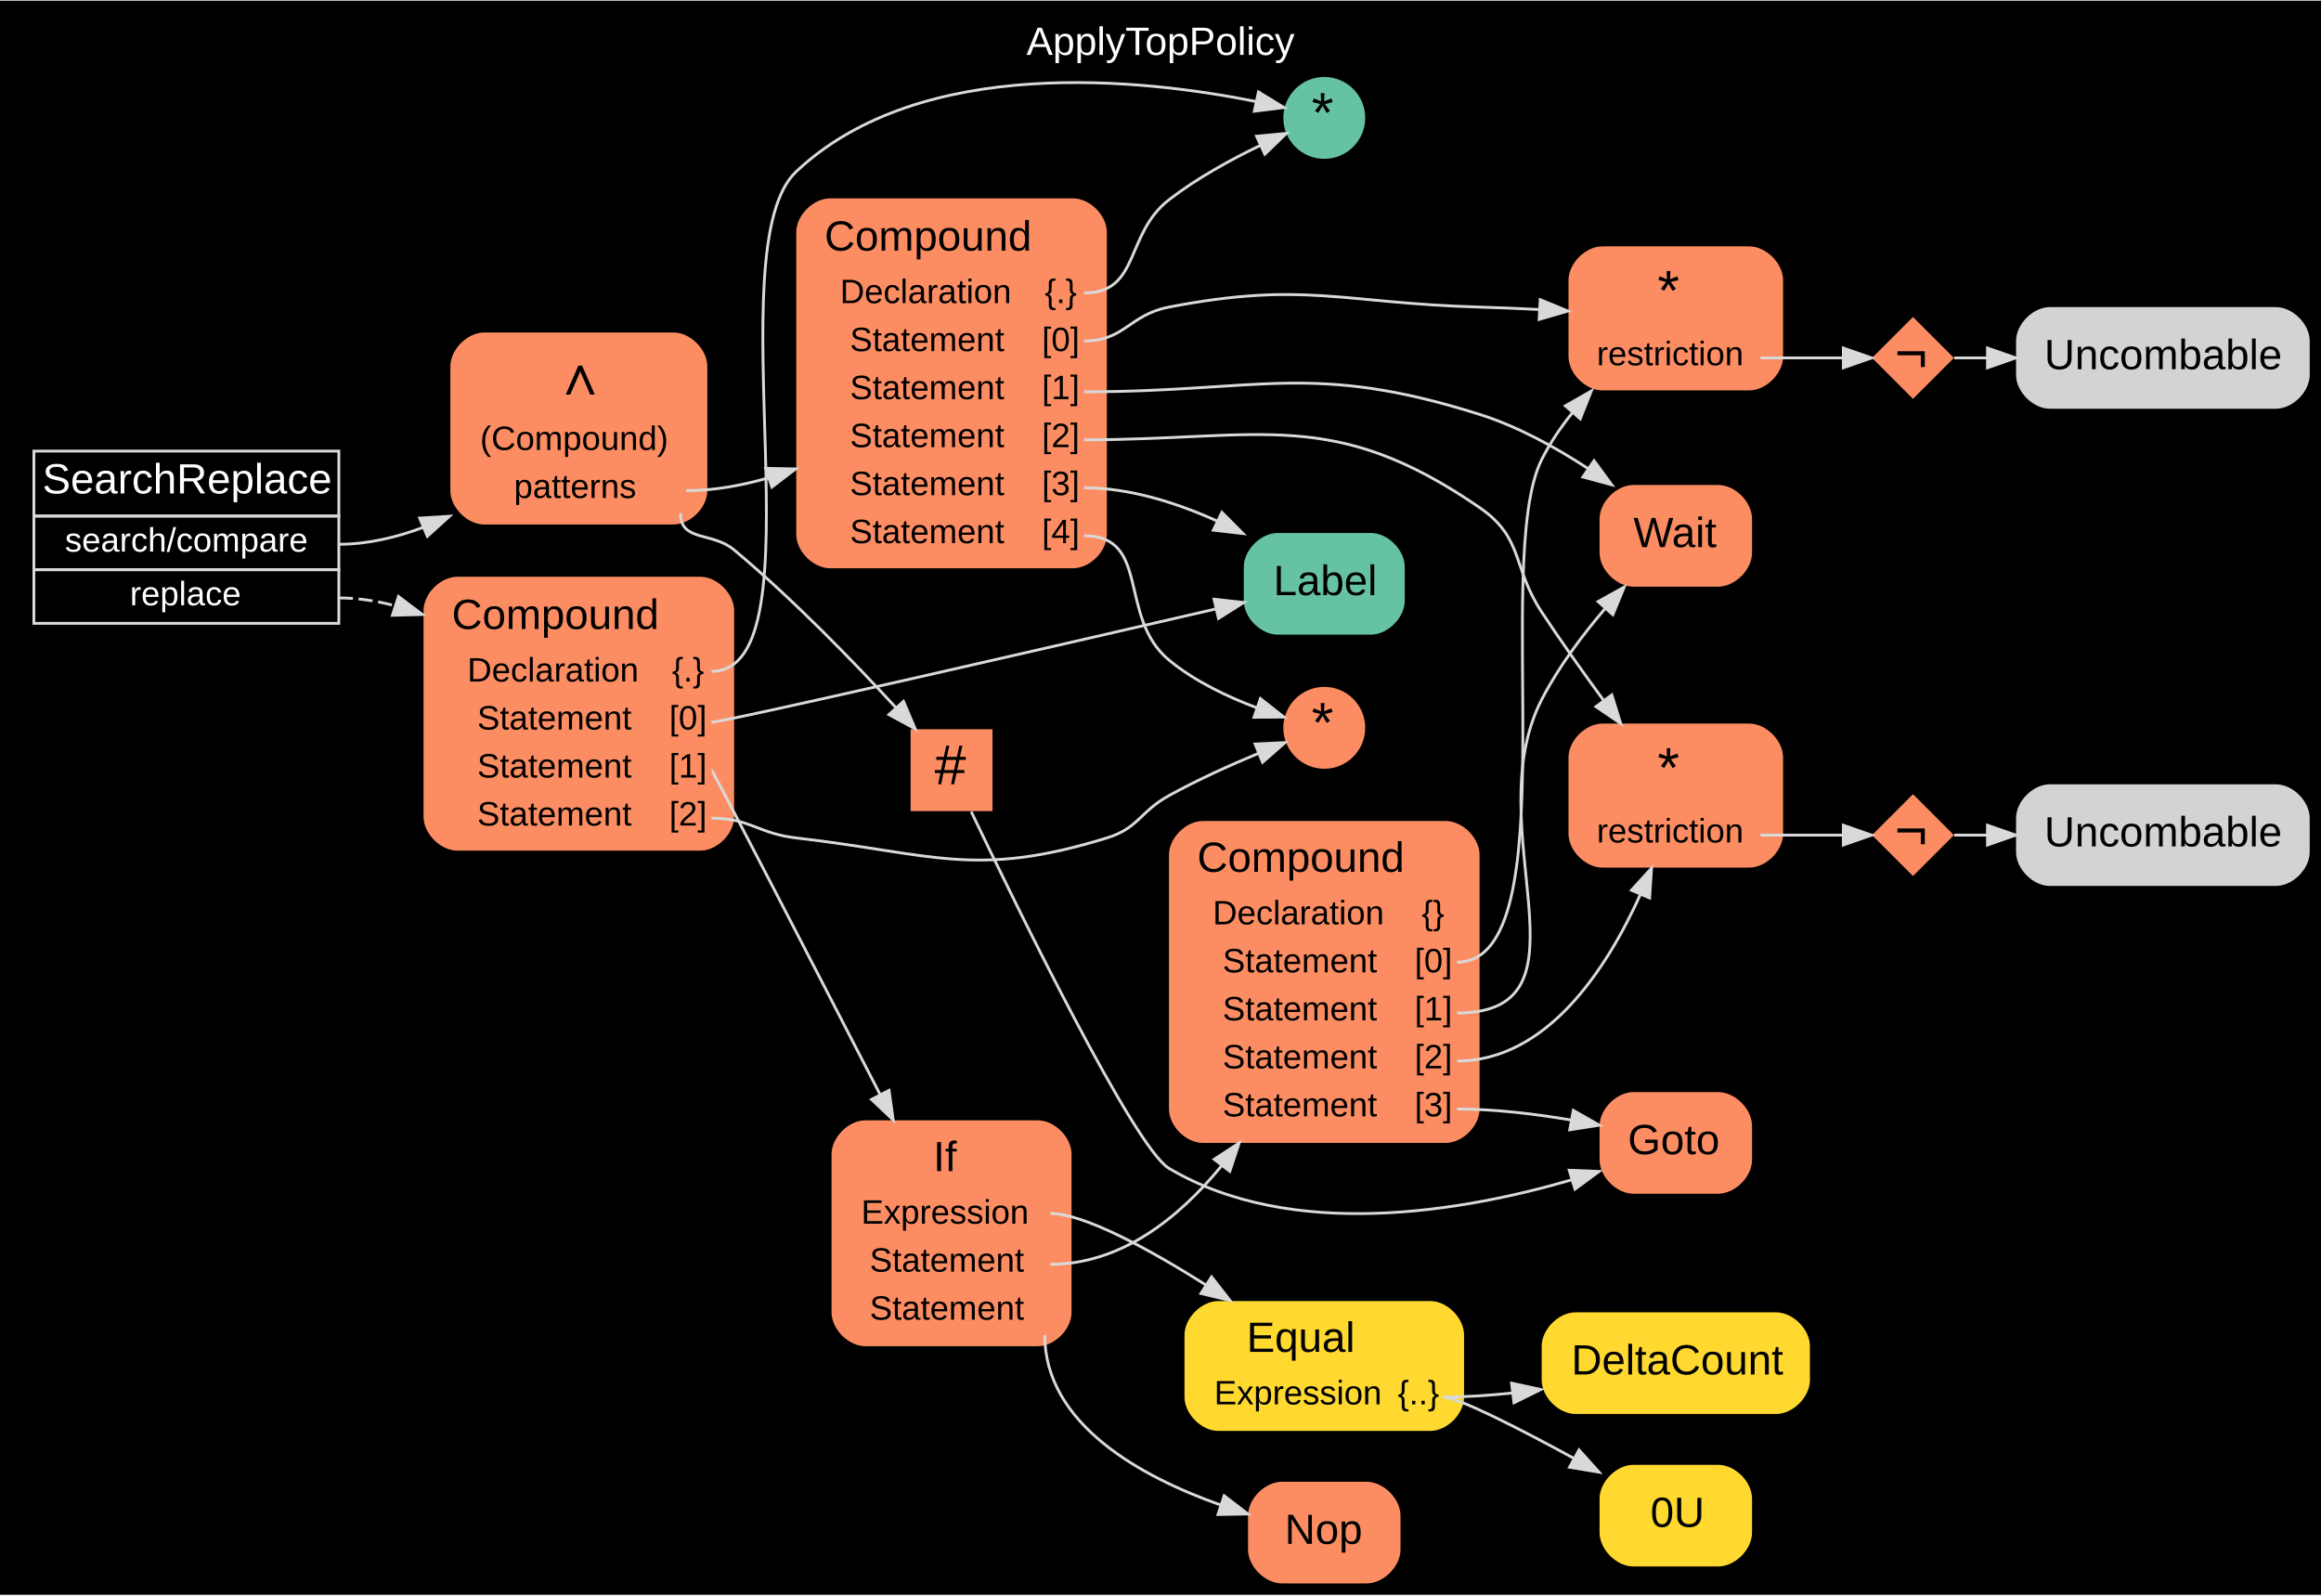
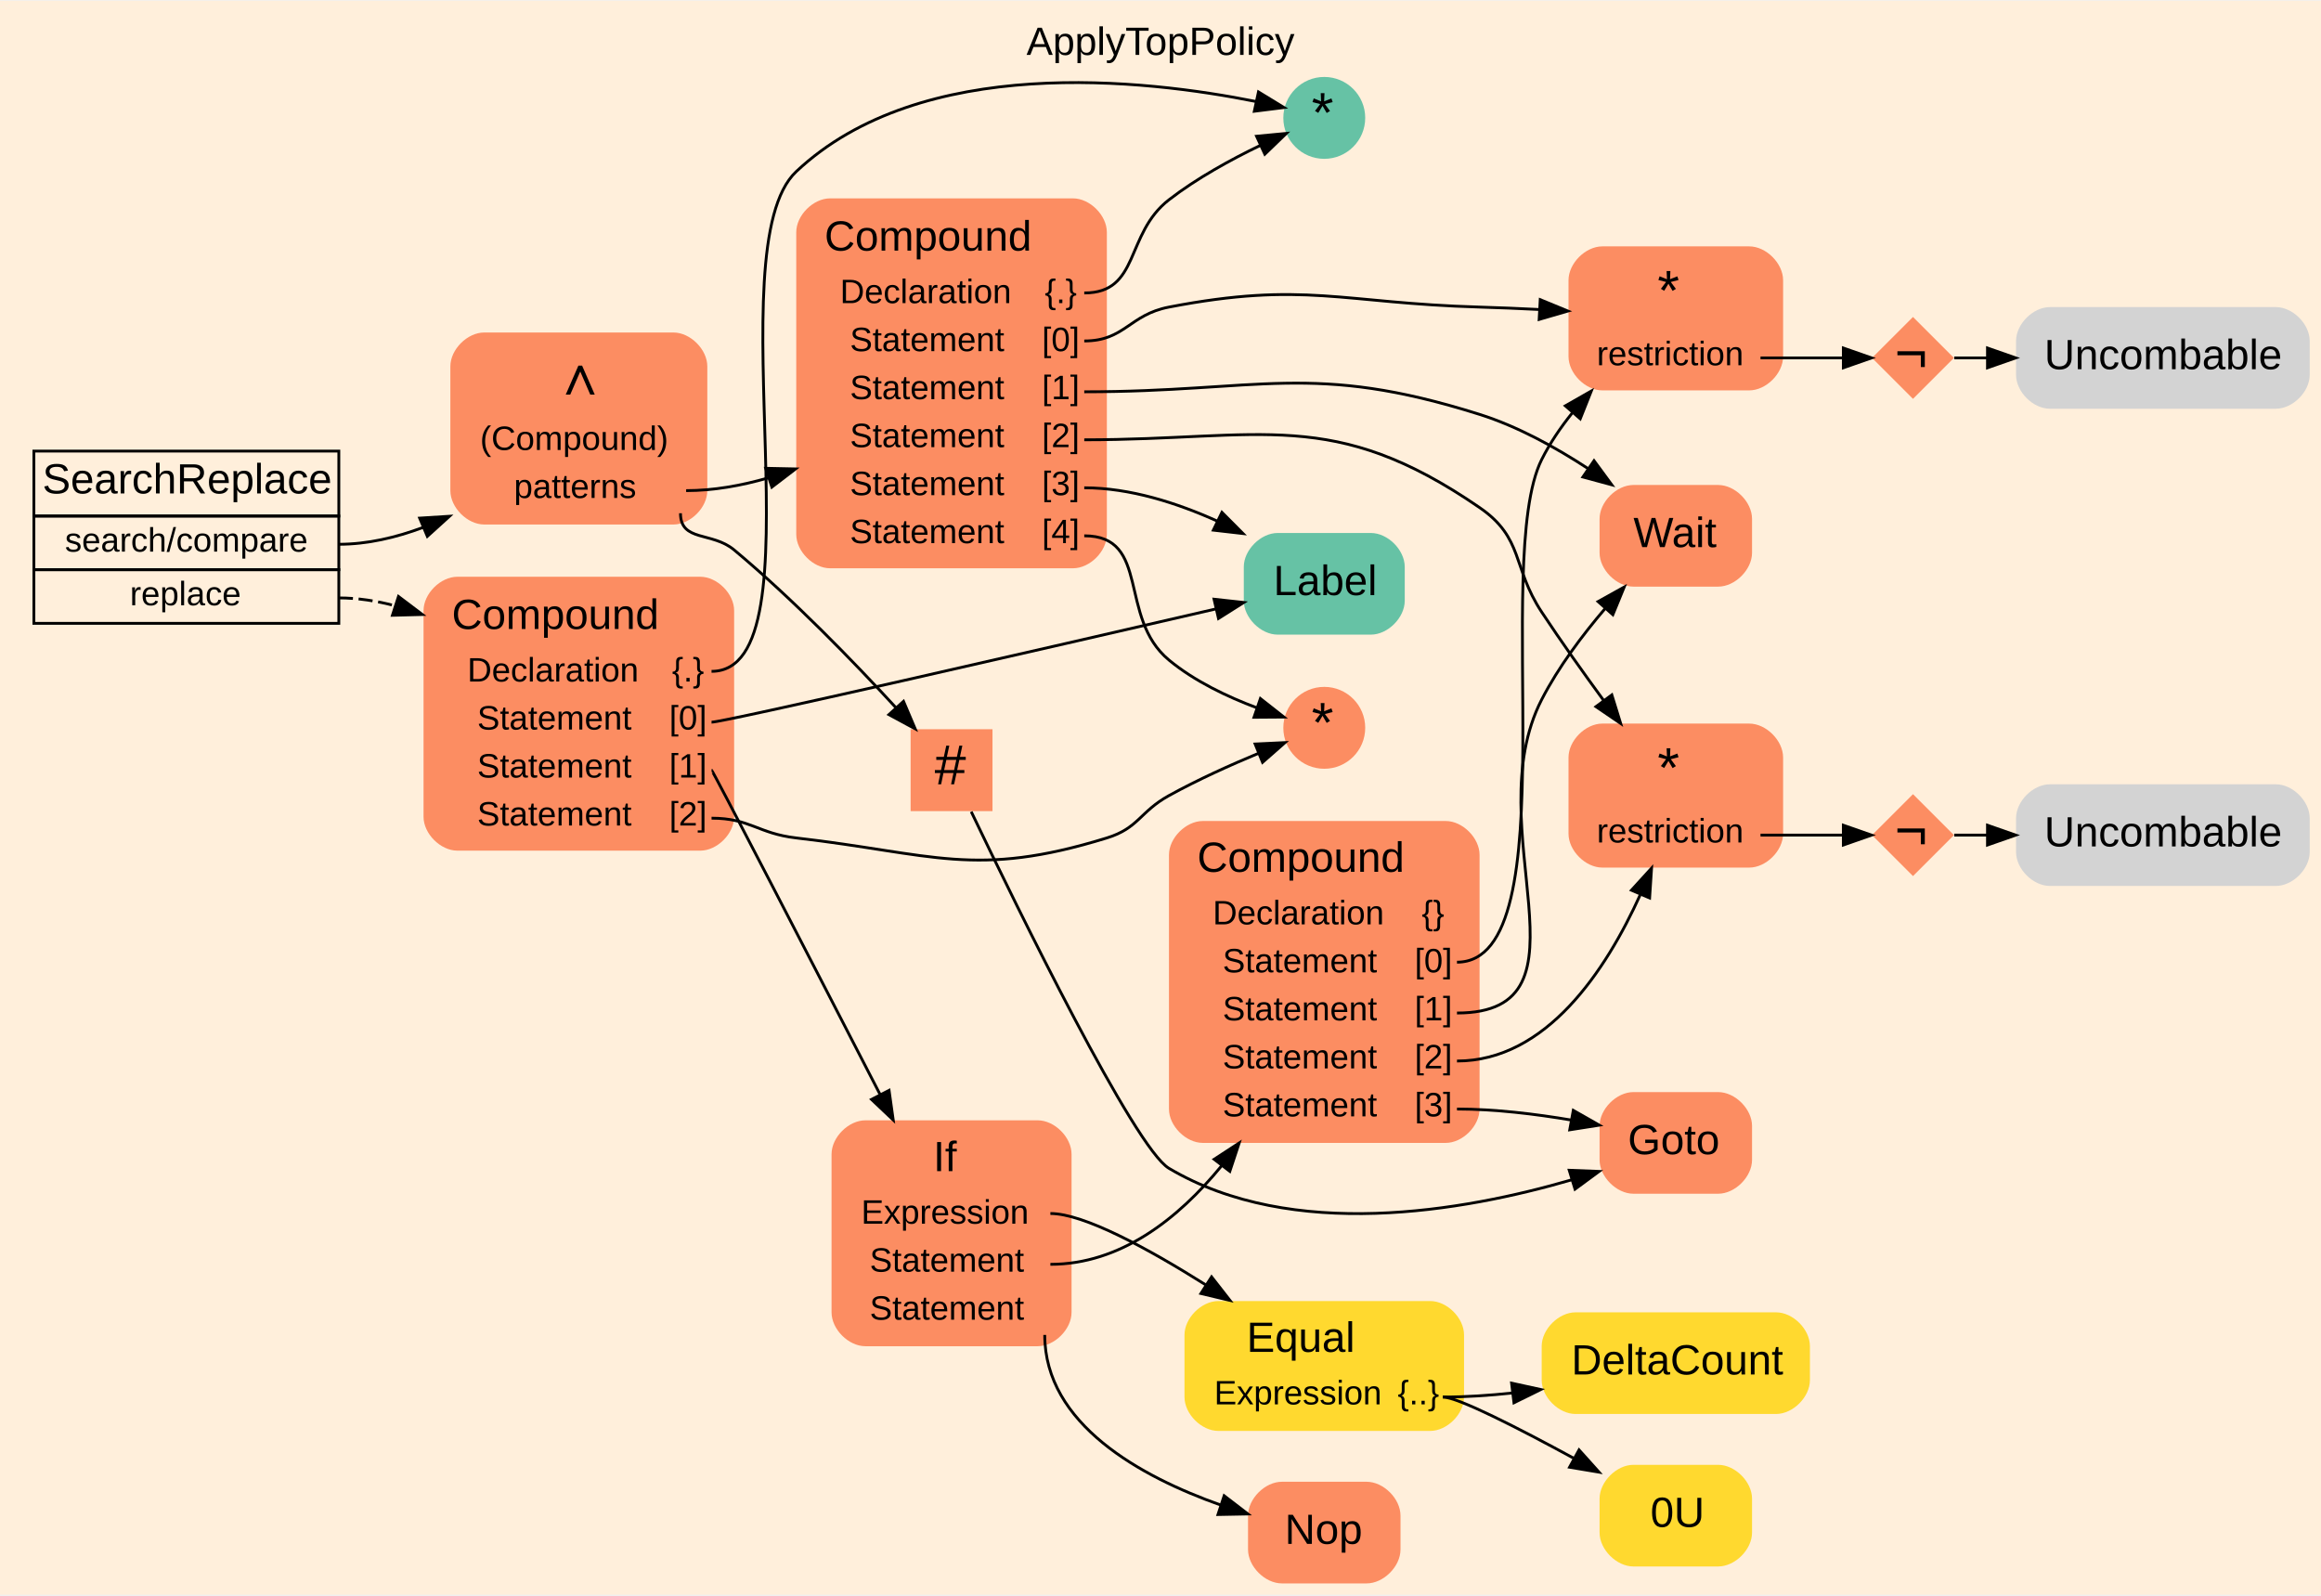
<svg xmlns="http://www.w3.org/2000/svg" width="822pt" height="565pt" viewBox="0.00 0.00 822.00 564.50">
  <g id="graph0" class="graph" transform="scale(1 1) rotate(0) translate(4 560.5)">
-     <polygon fill="#000000" stroke="transparent" points="-4,4 -4,-560.5 818,-560.5 818,4 -4,4" />
-     <text text-anchor="middle" x="407" y="-541.3" font-family="Arial" font-size="14.00" fill="#ffffff">ApplyTopPolicy</text>
+     <polygon fill="#ffefdb" stroke="transparent" points="-4,4 -4,-560.5 818,-560.5 818,4 -4,4" />
+     <text text-anchor="middle" x="407" y="-541.3" font-family="Arial" font-size="14.00" fill="#000000">ApplyTopPolicy</text>
    <g id="node1" class="node">
-       <polygon fill="#000000" stroke="transparent" points="124,-405.5 0,-405.5 0,-336.5 124,-336.5 124,-405.5" />
-       <polygon fill="none" stroke="#d9d9d9" points="8,-378 8,-401 116,-401 116,-378 8,-378" />
-       <text text-anchor="start" x="11" y="-386" font-family="Arial" font-size="15.00" fill="#ffffff">SearchReplace</text>
-       <polygon fill="none" stroke="#d9d9d9" points="8,-359 8,-378 116,-378 116,-359 8,-359" />
-       <text text-anchor="start" x="19" y="-365.4" font-family="Arial" font-size="12.00" fill="#ffffff">search/compare</text>
-       <polygon fill="none" stroke="#d9d9d9" points="8,-340 8,-359 116,-359 116,-340 8,-340" />
-       <text text-anchor="start" x="42" y="-346.4" font-family="Arial" font-size="12.00" fill="#ffffff">replace</text>
+       <polygon fill="#ffefdb" stroke="transparent" points="124,-405.5 0,-405.5 0,-336.5 124,-336.5 124,-405.5" />
+       <polygon fill="none" stroke="#000000" points="8,-378 8,-401 116,-401 116,-378 8,-378" />
+       <text text-anchor="start" x="11" y="-386" font-family="Arial" font-size="15.00" fill="#000000">SearchReplace</text>
+       <polygon fill="none" stroke="#000000" points="8,-359 8,-378 116,-378 116,-359 8,-359" />
+       <text text-anchor="start" x="19" y="-365.4" font-family="Arial" font-size="12.00" fill="#000000">search/compare</text>
+       <polygon fill="none" stroke="#000000" points="8,-340 8,-359 116,-359 116,-340 8,-340" />
+       <text text-anchor="start" x="42" y="-346.4" font-family="Arial" font-size="12.00" fill="#000000">replace</text>
    </g>
    <g id="node2" class="node">
      <path fill="#fc8d62" stroke="transparent" d="M234.5,-443C234.5,-443 167.5,-443 167.5,-443 161.5,-443 155.5,-437 155.5,-431 155.5,-431 155.5,-387 155.5,-387 155.5,-381 161.5,-375 167.5,-375 167.5,-375 234.5,-375 234.5,-375 240.5,-375 246.5,-381 246.5,-387 246.5,-387 246.5,-431 246.5,-431 246.5,-437 240.5,-443 234.5,-443" />
      <text text-anchor="start" x="191.5" y="-421" font-family="Arial" font-size="20.00" fill="#000000">∧</text>
      <text text-anchor="start" x="166" y="-401.4" font-family="Arial" font-size="12.00" fill="#000000">(Compound)</text>
      <text text-anchor="start" x="178" y="-384.4" font-family="Arial" font-size="12.00" fill="#000000">patterns</text>
    </g>
    <g id="edge1" class="edge">
-       <path fill="none" stroke="#d9d9d9" d="M116,-368C126.076,-368 136.217,-370.366 145.809,-373.962" />
-       <polygon fill="#d9d9d9" stroke="#d9d9d9" points="144.622,-377.26 155.196,-377.925 147.345,-370.811 144.622,-377.26" />
+       <path fill="none" stroke="#000000" d="M116,-368C126.076,-368 136.217,-370.366 145.809,-373.962" />
+       <polygon fill="#000000" stroke="#000000" points="144.622,-377.26 155.196,-377.925 147.345,-370.811 144.622,-377.26" />
    </g>
    <g id="node16" class="node">
      <path fill="#fc8d62" stroke="transparent" d="M244,-356.5C244,-356.5 158,-356.5 158,-356.5 152,-356.5 146,-350.5 146,-344.5 146,-344.5 146,-271.5 146,-271.5 146,-265.5 152,-259.5 158,-259.5 158,-259.5 244,-259.5 244,-259.5 250,-259.5 256,-265.5 256,-271.5 256,-271.5 256,-344.5 256,-344.5 256,-350.5 250,-356.5 244,-356.5" />
      <text text-anchor="start" x="156" y="-338" font-family="Arial" font-size="15.00" fill="#000000">Compound</text>
      <text text-anchor="start" x="161.5" y="-319.4" font-family="Arial" font-size="12.00" fill="#000000">Declaration</text>
      <text text-anchor="start" x="234" y="-319.4" font-family="Arial" font-size="12.00" fill="#000000">{.}</text>
      <text text-anchor="start" x="165" y="-302.4" font-family="Arial" font-size="12.00" fill="#000000">Statement</text>
      <text text-anchor="start" x="233" y="-302.4" font-family="Arial" font-size="12.00" fill="#000000">[0]</text>
      <text text-anchor="start" x="165" y="-285.4" font-family="Arial" font-size="12.00" fill="#000000">Statement</text>
      <text text-anchor="start" x="233" y="-285.4" font-family="Arial" font-size="12.00" fill="#000000">[1]</text>
      <text text-anchor="start" x="165" y="-268.4" font-family="Arial" font-size="12.00" fill="#000000">Statement</text>
      <text text-anchor="start" x="233" y="-268.4" font-family="Arial" font-size="12.00" fill="#000000">[2]</text>
    </g>
    <g id="edge2" class="edge">
-       <path fill="none" stroke="#d9d9d9" stroke-dasharray="5,2" d="M116,-349C122.715,-349 129.458,-347.949 136.049,-346.184" />
-       <polygon fill="#d9d9d9" stroke="#d9d9d9" points="137.123,-349.515 145.575,-343.126 134.984,-342.85 137.123,-349.515" />
+       <path fill="none" stroke="#000000" stroke-dasharray="5,2" d="M116,-349C122.715,-349 129.458,-347.949 136.049,-346.184" />
+       <polygon fill="#000000" stroke="#000000" points="137.123,-349.515 145.575,-343.126 134.984,-342.85 137.123,-349.515" />
    </g>
    <g id="node3" class="node">
      <path fill="#fc8d62" stroke="transparent" d="M376,-490.5C376,-490.5 290,-490.5 290,-490.5 284,-490.5 278,-484.5 278,-478.5 278,-478.5 278,-371.5 278,-371.5 278,-365.5 284,-359.5 290,-359.5 290,-359.5 376,-359.5 376,-359.5 382,-359.5 388,-365.5 388,-371.5 388,-371.5 388,-478.5 388,-478.5 388,-484.5 382,-490.5 376,-490.5" />
      <text text-anchor="start" x="288" y="-472" font-family="Arial" font-size="15.00" fill="#000000">Compound</text>
      <text text-anchor="start" x="293.5" y="-453.4" font-family="Arial" font-size="12.00" fill="#000000">Declaration</text>
      <text text-anchor="start" x="366" y="-453.4" font-family="Arial" font-size="12.00" fill="#000000">{.}</text>
      <text text-anchor="start" x="297" y="-436.4" font-family="Arial" font-size="12.00" fill="#000000">Statement</text>
      <text text-anchor="start" x="365" y="-436.4" font-family="Arial" font-size="12.00" fill="#000000">[0]</text>
      <text text-anchor="start" x="297" y="-419.4" font-family="Arial" font-size="12.00" fill="#000000">Statement</text>
      <text text-anchor="start" x="365" y="-419.4" font-family="Arial" font-size="12.00" fill="#000000">[1]</text>
      <text text-anchor="start" x="297" y="-402.4" font-family="Arial" font-size="12.00" fill="#000000">Statement</text>
      <text text-anchor="start" x="365" y="-402.4" font-family="Arial" font-size="12.00" fill="#000000">[2]</text>
      <text text-anchor="start" x="297" y="-385.4" font-family="Arial" font-size="12.00" fill="#000000">Statement</text>
      <text text-anchor="start" x="365" y="-385.4" font-family="Arial" font-size="12.00" fill="#000000">[3]</text>
      <text text-anchor="start" x="297" y="-368.4" font-family="Arial" font-size="12.00" fill="#000000">Statement</text>
      <text text-anchor="start" x="365" y="-368.4" font-family="Arial" font-size="12.00" fill="#000000">[4]</text>
    </g>
    <g id="edge3" class="edge">
-       <path fill="none" stroke="#d9d9d9" d="M239,-387C248.668,-387 258.514,-388.749 268.016,-391.497" />
-       <polygon fill="#d9d9d9" stroke="#d9d9d9" points="267.181,-394.906 277.773,-394.69 269.358,-388.253 267.181,-394.906" />
+       <path fill="none" stroke="#000000" d="M239,-387C248.668,-387 258.514,-388.749 268.016,-391.497" />
+       <polygon fill="#000000" stroke="#000000" points="267.181,-394.906 277.773,-394.69 269.358,-388.253 267.181,-394.906" />
    </g>
    <g id="node14" class="node">
      <polygon fill="#fc8d62" stroke="#000000" stroke-width="0" points="347.5,-302.5 318.5,-302.5 318.5,-273.5 347.5,-273.5 347.5,-302.5" />
      <text text-anchor="start" x="327" y="-283" font-family="Arial" font-size="20.00" fill="#000000">#</text>
    </g>
    <g id="edge4" class="edge">
-       <path fill="none" stroke="#d9d9d9" d="M237,-379C237,-368.768 248.148,-372.56 256,-366 276.832,-348.597 298.358,-326.368 313.335,-310.096" />
-       <polygon fill="#d9d9d9" stroke="#d9d9d9" points="315.985,-312.385 320.129,-302.634 310.809,-307.672 315.985,-312.385" />
+       <path fill="none" stroke="#000000" d="M237,-379C237,-368.768 248.148,-372.56 256,-366 276.832,-348.597 298.358,-326.368 313.335,-310.096" />
+       <polygon fill="#000000" stroke="#000000" points="315.985,-312.385 320.129,-302.634 310.809,-307.672 315.985,-312.385" />
    </g>
    <g id="node4" class="node">
      <ellipse fill="#66c2a5" stroke="#000000" stroke-width="0" cx="465" cy="-519" rx="14.5" ry="14.5" />
      <text text-anchor="start" x="460.5" y="-514" font-family="Arial" font-size="20.00" fill="#000000">*</text>
    </g>
    <g id="edge5" class="edge">
-       <path fill="none" stroke="#d9d9d9" d="M380,-457C399.821,-457 394.33,-477.861 410,-490 419.83,-497.615 431.949,-504.248 442.307,-509.242" />
-       <polygon fill="#d9d9d9" stroke="#d9d9d9" points="441.019,-512.502 451.566,-513.505 443.947,-506.144 441.019,-512.502" />
+       <path fill="none" stroke="#000000" d="M380,-457C399.821,-457 394.33,-477.861 410,-490 419.83,-497.615 431.949,-504.248 442.307,-509.242" />
+       <polygon fill="#000000" stroke="#000000" points="441.019,-512.502 451.566,-513.505 443.947,-506.144 441.019,-512.502" />
    </g>
    <g id="node5" class="node">
      <path fill="#fc8d62" stroke="transparent" d="M615.5,-473.5C615.5,-473.5 563.5,-473.5 563.5,-473.5 557.5,-473.5 551.5,-467.5 551.5,-461.5 551.5,-461.5 551.5,-434.5 551.5,-434.5 551.5,-428.5 557.5,-422.5 563.5,-422.5 563.5,-422.5 615.5,-422.5 615.5,-422.5 621.5,-422.5 627.5,-428.5 627.5,-434.5 627.5,-434.5 627.5,-461.5 627.5,-461.5 627.5,-467.5 621.5,-473.5 615.5,-473.5" />
      <text text-anchor="start" x="583" y="-451" font-family="Arial" font-size="20.00" fill="#000000">*</text>
      <text text-anchor="start" x="561.5" y="-431.4" font-family="Arial" font-size="12.00" fill="#000000">restriction</text>
    </g>
    <g id="edge6" class="edge">
-       <path fill="none" stroke="#d9d9d9" d="M380,-440C394.36,-440 395.899,-449.284 410,-452 458.007,-461.245 471.131,-453.405 520,-452 526.818,-451.804 534.008,-451.5 541.074,-451.145" />
-       <polygon fill="#d9d9d9" stroke="#d9d9d9" points="541.483,-454.628 551.281,-450.596 541.107,-447.638 541.483,-454.628" />
+       <path fill="none" stroke="#000000" d="M380,-440C394.36,-440 395.899,-449.284 410,-452 458.007,-461.245 471.131,-453.405 520,-452 526.818,-451.804 534.008,-451.5 541.074,-451.145" />
+       <polygon fill="#000000" stroke="#000000" points="541.483,-454.628 551.281,-450.596 541.107,-447.638 541.483,-454.628" />
    </g>
    <g id="node8" class="node">
      <path fill="#fc8d62" stroke="transparent" d="M604.5,-389C604.5,-389 574.5,-389 574.5,-389 568.5,-389 562.5,-383 562.5,-377 562.5,-377 562.5,-365 562.5,-365 562.5,-359 568.5,-353 574.5,-353 574.5,-353 604.5,-353 604.5,-353 610.5,-353 616.5,-359 616.5,-365 616.5,-365 616.5,-377 616.5,-377 616.5,-383 610.5,-389 604.5,-389" />
      <text text-anchor="start" x="574.5" y="-367" font-family="Arial" font-size="15.00" fill="#000000">Wait</text>
    </g>
    <g id="edge7" class="edge">
-       <path fill="none" stroke="#d9d9d9" d="M380,-422C442.324,-422 460.563,-432.749 520,-414 533.479,-409.748 546.99,-402.295 558.469,-394.776" />
-       <polygon fill="#d9d9d9" stroke="#d9d9d9" points="560.539,-397.6 566.816,-389.064 556.586,-391.823 560.539,-397.6" />
+       <path fill="none" stroke="#000000" d="M380,-422C442.324,-422 460.563,-432.749 520,-414 533.479,-409.748 546.99,-402.295 558.469,-394.776" />
+       <polygon fill="#000000" stroke="#000000" points="560.539,-397.6 566.816,-389.064 556.586,-391.823 560.539,-397.6" />
    </g>
    <g id="node9" class="node">
      <path fill="#fc8d62" stroke="transparent" d="M615.5,-304.5C615.5,-304.5 563.5,-304.5 563.5,-304.5 557.5,-304.5 551.5,-298.5 551.5,-292.5 551.5,-292.5 551.5,-265.5 551.5,-265.5 551.5,-259.5 557.5,-253.5 563.5,-253.5 563.5,-253.5 615.5,-253.5 615.5,-253.5 621.5,-253.5 627.5,-259.5 627.5,-265.5 627.5,-265.5 627.5,-292.5 627.5,-292.5 627.5,-298.5 621.5,-304.5 615.5,-304.5" />
      <text text-anchor="start" x="583" y="-282" font-family="Arial" font-size="20.00" fill="#000000">*</text>
      <text text-anchor="start" x="561.5" y="-262.4" font-family="Arial" font-size="12.00" fill="#000000">restriction</text>
    </g>
    <g id="edge8" class="edge">
-       <path fill="none" stroke="#d9d9d9" d="M380,-405C443.13,-405 467.971,-416.754 520,-381 535.768,-370.165 531.455,-359.964 542,-344 548.861,-333.613 556.697,-322.587 564,-312.622" />
-       <polygon fill="#d9d9d9" stroke="#d9d9d9" points="566.845,-314.661 569.975,-304.539 561.216,-310.5 566.845,-314.661" />
+       <path fill="none" stroke="#000000" d="M380,-405C443.13,-405 467.971,-416.754 520,-381 535.768,-370.165 531.455,-359.964 542,-344 548.861,-333.613 556.697,-322.587 564,-312.622" />
+       <polygon fill="#000000" stroke="#000000" points="566.845,-314.661 569.975,-304.539 561.216,-310.5 566.845,-314.661" />
    </g>
    <g id="node12" class="node">
      <path fill="#66c2a5" stroke="transparent" d="M481.5,-372C481.5,-372 448.5,-372 448.5,-372 442.5,-372 436.5,-366 436.5,-360 436.5,-360 436.5,-348 436.5,-348 436.5,-342 442.5,-336 448.5,-336 448.5,-336 481.5,-336 481.5,-336 487.5,-336 493.5,-342 493.5,-348 493.5,-348 493.5,-360 493.5,-360 493.5,-366 487.5,-372 481.5,-372" />
      <text text-anchor="start" x="447" y="-350" font-family="Arial" font-size="15.00" fill="#000000">Label</text>
    </g>
    <g id="edge9" class="edge">
-       <path fill="none" stroke="#d9d9d9" d="M380,-388C396.167,-388 412.906,-382.632 427.21,-376.162" />
-       <polygon fill="#d9d9d9" stroke="#d9d9d9" points="428.752,-379.304 436.228,-371.797 425.702,-373.004 428.752,-379.304" />
+       <path fill="none" stroke="#000000" d="M380,-388C396.167,-388 412.906,-382.632 427.21,-376.162" />
+       <polygon fill="#000000" stroke="#000000" points="428.752,-379.304 436.228,-371.797 425.702,-373.004 428.752,-379.304" />
    </g>
    <g id="node13" class="node">
      <ellipse fill="#fc8d62" stroke="#000000" stroke-width="0" cx="465" cy="-303" rx="14.5" ry="14.5" />
      <text text-anchor="start" x="460.5" y="-298" font-family="Arial" font-size="20.00" fill="#000000">*</text>
    </g>
    <g id="edge10" class="edge">
-       <path fill="none" stroke="#d9d9d9" d="M380,-371C403.668,-371 391.775,-342.101 410,-327 419.025,-319.522 430.739,-313.982 441.037,-310.12" />
-       <polygon fill="#d9d9d9" stroke="#d9d9d9" points="442.382,-313.359 450.709,-306.808 440.115,-306.736 442.382,-313.359" />
+       <path fill="none" stroke="#000000" d="M380,-371C403.668,-371 391.775,-342.101 410,-327 419.025,-319.522 430.739,-313.982 441.037,-310.12" />
+       <polygon fill="#000000" stroke="#000000" points="442.382,-313.359 450.709,-306.808 440.115,-306.736 442.382,-313.359" />
    </g>
    <g id="node6" class="node">
      <polygon fill="#fc8d62" stroke="#000000" stroke-width="0" points="673.5,-448.5 659,-434 673.5,-419.5 688,-434 673.5,-448.5" />
      <text text-anchor="start" x="667" y="-429" font-family="Arial" font-size="20.00" fill="#000000">¬</text>
    </g>
    <g id="edge11" class="edge">
-       <path fill="none" stroke="#d9d9d9" d="M619.5,-434C629.068,-434 639.59,-434 648.785,-434" />
-       <polygon fill="#d9d9d9" stroke="#d9d9d9" points="648.832,-437.5 658.832,-434 648.832,-430.5 648.832,-437.5" />
+       <path fill="none" stroke="#000000" d="M619.5,-434C629.068,-434 639.59,-434 648.785,-434" />
+       <polygon fill="#000000" stroke="#000000" points="648.832,-437.5 658.832,-434 648.832,-430.5 648.832,-437.5" />
    </g>
    <g id="node7" class="node">
      <path fill="#d3d3d3" stroke="transparent" d="M802,-452C802,-452 722,-452 722,-452 716,-452 710,-446 710,-440 710,-440 710,-428 710,-428 710,-422 716,-416 722,-416 722,-416 802,-416 802,-416 808,-416 814,-422 814,-428 814,-428 814,-440 814,-440 814,-446 808,-452 802,-452" />
      <text text-anchor="start" x="720" y="-430" font-family="Arial" font-size="15.00" fill="#000000">Uncombable</text>
    </g>
    <g id="edge12" class="edge">
-       <path fill="none" stroke="#d9d9d9" d="M688.114,-434C691.594,-434 695.526,-434 699.718,-434" />
-       <polygon fill="#d9d9d9" stroke="#d9d9d9" points="699.884,-437.5 709.884,-434 699.883,-430.5 699.884,-437.5" />
+       <path fill="none" stroke="#000000" d="M688.114,-434C691.594,-434 695.526,-434 699.718,-434" />
+       <polygon fill="#000000" stroke="#000000" points="699.884,-437.5 709.884,-434 699.883,-430.5 699.884,-437.5" />
    </g>
    <g id="node10" class="node">
      <polygon fill="#fc8d62" stroke="#000000" stroke-width="0" points="673.5,-279.5 659,-265 673.5,-250.5 688,-265 673.5,-279.5" />
      <text text-anchor="start" x="667" y="-260" font-family="Arial" font-size="20.00" fill="#000000">¬</text>
    </g>
    <g id="edge13" class="edge">
-       <path fill="none" stroke="#d9d9d9" d="M619.5,-265C629.068,-265 639.59,-265 648.785,-265" />
-       <polygon fill="#d9d9d9" stroke="#d9d9d9" points="648.832,-268.5 658.832,-265 648.832,-261.5 648.832,-268.5" />
+       <path fill="none" stroke="#000000" d="M619.5,-265C629.068,-265 639.59,-265 648.785,-265" />
+       <polygon fill="#000000" stroke="#000000" points="648.832,-268.5 658.832,-265 648.832,-261.5 648.832,-268.5" />
    </g>
    <g id="node11" class="node">
      <path fill="#d3d3d3" stroke="transparent" d="M802,-283C802,-283 722,-283 722,-283 716,-283 710,-277 710,-271 710,-271 710,-259 710,-259 710,-253 716,-247 722,-247 722,-247 802,-247 802,-247 808,-247 814,-253 814,-259 814,-259 814,-271 814,-271 814,-277 808,-283 802,-283" />
      <text text-anchor="start" x="720" y="-261" font-family="Arial" font-size="15.00" fill="#000000">Uncombable</text>
    </g>
    <g id="edge14" class="edge">
-       <path fill="none" stroke="#d9d9d9" d="M688.114,-265C691.594,-265 695.526,-265 699.718,-265" />
-       <polygon fill="#d9d9d9" stroke="#d9d9d9" points="699.884,-268.5 709.884,-265 699.883,-261.5 699.884,-268.5" />
+       <path fill="none" stroke="#000000" d="M688.114,-265C691.594,-265 695.526,-265 699.718,-265" />
+       <polygon fill="#000000" stroke="#000000" points="699.884,-268.5 709.884,-265 699.883,-261.5 699.884,-268.5" />
    </g>
    <g id="node15" class="node">
      <path fill="#fc8d62" stroke="transparent" d="M604.5,-174C604.5,-174 574.5,-174 574.5,-174 568.5,-174 562.5,-168 562.5,-162 562.5,-162 562.5,-150 562.5,-150 562.5,-144 568.5,-138 574.5,-138 574.5,-138 604.5,-138 604.5,-138 610.5,-138 616.5,-144 616.5,-150 616.5,-150 616.5,-162 616.5,-162 616.5,-168 610.5,-174 604.5,-174" />
      <text text-anchor="start" x="572.5" y="-152" font-family="Arial" font-size="15.00" fill="#000000">Goto</text>
    </g>
    <g id="edge15" class="edge">
-       <path fill="none" stroke="#d9d9d9" d="M339.969,-273.3C356.542,-238.651 397.826,-154.223 410,-147 453.601,-121.132 514.164,-131.725 552.594,-142.918" />
-       <polygon fill="#d9d9d9" stroke="#d9d9d9" points="551.751,-146.32 562.338,-145.907 553.804,-139.628 551.751,-146.32" />
+       <path fill="none" stroke="#000000" d="M339.969,-273.3C356.542,-238.651 397.826,-154.223 410,-147 453.601,-121.132 514.164,-131.725 552.594,-142.918" />
+       <polygon fill="#000000" stroke="#000000" points="551.751,-146.32 562.338,-145.907 553.804,-139.628 551.751,-146.32" />
    </g>
    <g id="edge16" class="edge">
-       <path fill="none" stroke="#d9d9d9" d="M248,-323C287.894,-323 248.937,-472.671 278,-500 322.315,-541.671 401.244,-532.73 440.881,-524.789" />
-       <polygon fill="#d9d9d9" stroke="#d9d9d9" points="441.695,-528.194 450.736,-522.67 440.223,-521.351 441.695,-528.194" />
+       <path fill="none" stroke="#000000" d="M248,-323C287.894,-323 248.937,-472.671 278,-500 322.315,-541.671 401.244,-532.73 440.881,-524.789" />
+       <polygon fill="#000000" stroke="#000000" points="441.695,-528.194 450.736,-522.67 440.223,-521.351 441.695,-528.194" />
    </g>
    <g id="edge17" class="edge">
-       <path fill="none" stroke="#d9d9d9" d="M248,-305C252.495,-305 365.282,-330.93 426.429,-345.064" />
-       <polygon fill="#d9d9d9" stroke="#d9d9d9" points="425.961,-348.548 436.492,-347.392 427.538,-341.728 425.961,-348.548" />
+       <path fill="none" stroke="#000000" d="M248,-305C252.495,-305 365.282,-330.93 426.429,-345.064" />
+       <polygon fill="#000000" stroke="#000000" points="425.961,-348.548 436.492,-347.392 427.538,-341.728 425.961,-348.548" />
    </g>
    <g id="edge19" class="edge">
-       <path fill="none" stroke="#d9d9d9" d="M248,-271C261.692,-271 264.398,-265.566 278,-264 326.568,-258.409 341.283,-249.589 388,-264 399.308,-267.488 399.643,-273.275 410,-279 420.121,-284.594 431.805,-289.849 441.795,-294.007" />
-       <polygon fill="#d9d9d9" stroke="#d9d9d9" points="440.515,-297.265 451.098,-297.772 443.141,-290.777 440.515,-297.265" />
+       <path fill="none" stroke="#000000" d="M248,-271C261.692,-271 264.398,-265.566 278,-264 326.568,-258.409 341.283,-249.589 388,-264 399.308,-267.488 399.643,-273.275 410,-279 420.121,-284.594 431.805,-289.849 441.795,-294.007" />
+       <polygon fill="#000000" stroke="#000000" points="440.515,-297.265 451.098,-297.772 443.141,-290.777 440.515,-297.265" />
    </g>
    <g id="node17" class="node">
      <path fill="#fc8d62" stroke="transparent" d="M363.5,-164C363.5,-164 302.5,-164 302.5,-164 296.5,-164 290.5,-158 290.5,-152 290.5,-152 290.5,-96 290.5,-96 290.5,-90 296.5,-84 302.5,-84 302.5,-84 363.5,-84 363.5,-84 369.5,-84 375.5,-90 375.5,-96 375.5,-96 375.5,-152 375.5,-152 375.5,-158 369.5,-164 363.5,-164" />
      <text text-anchor="start" x="326.5" y="-146" font-family="Arial" font-size="15.00" fill="#000000">If</text>
      <text text-anchor="start" x="301" y="-127.4" font-family="Arial" font-size="12.00" fill="#000000">Expression</text>
      <text text-anchor="start" x="304" y="-110.4" font-family="Arial" font-size="12.00" fill="#000000">Statement</text>
      <text text-anchor="start" x="304" y="-93.4" font-family="Arial" font-size="12.00" fill="#000000">Statement</text>
    </g>
    <g id="edge18" class="edge">
-       <path fill="none" stroke="#d9d9d9" d="M248,-288C248.408,-288 282.755,-221.517 307.657,-173.21" />
-       <polygon fill="#d9d9d9" stroke="#d9d9d9" points="310.872,-174.611 312.342,-164.119 304.65,-171.404 310.872,-174.611" />
+       <path fill="none" stroke="#000000" d="M248,-288C248.408,-288 282.755,-221.517 307.657,-173.21" />
+       <polygon fill="#000000" stroke="#000000" points="310.872,-174.611 312.342,-164.119 304.65,-171.404 310.872,-174.611" />
    </g>
    <g id="node18" class="node">
      <path fill="#ffd92f" stroke="transparent" d="M502.5,-100C502.5,-100 427.5,-100 427.5,-100 421.5,-100 415.5,-94 415.5,-88 415.5,-88 415.5,-66 415.5,-66 415.5,-60 421.5,-54 427.5,-54 427.5,-54 502.5,-54 502.5,-54 508.5,-54 514.5,-60 514.5,-66 514.5,-66 514.5,-88 514.5,-88 514.5,-94 508.5,-100 502.5,-100" />
      <text text-anchor="start" x="437.5" y="-82" font-family="Arial" font-size="15.00" fill="#000000">Equal</text>
      <text text-anchor="start" x="426" y="-63.4" font-family="Arial" font-size="12.00" fill="#000000">Expression</text>
      <text text-anchor="start" x="491" y="-63.4" font-family="Arial" font-size="12.00" fill="#000000">{..}</text>
    </g>
    <g id="edge20" class="edge">
-       <path fill="none" stroke="#d9d9d9" d="M368,-131C379.805,-131 402.523,-118.635 423.007,-105.739" />
-       <polygon fill="#d9d9d9" stroke="#d9d9d9" points="425.088,-108.563 431.611,-100.214 421.305,-102.673 425.088,-108.563" />
+       <path fill="none" stroke="#000000" d="M368,-131C379.805,-131 402.523,-118.635 423.007,-105.739" />
+       <polygon fill="#000000" stroke="#000000" points="425.088,-108.563 431.611,-100.214 421.305,-102.673 425.088,-108.563" />
    </g>
    <g id="node21" class="node">
      <path fill="#fc8d62" stroke="transparent" d="M508,-270C508,-270 422,-270 422,-270 416,-270 410,-264 410,-258 410,-258 410,-168 410,-168 410,-162 416,-156 422,-156 422,-156 508,-156 508,-156 514,-156 520,-162 520,-168 520,-168 520,-258 520,-258 520,-264 514,-270 508,-270" />
      <text text-anchor="start" x="420" y="-252" font-family="Arial" font-size="15.00" fill="#000000">Compound</text>
      <text text-anchor="start" x="425.5" y="-233.4" font-family="Arial" font-size="12.00" fill="#000000">Declaration</text>
      <text text-anchor="start" x="499.5" y="-233.4" font-family="Arial" font-size="12.00" fill="#000000">{}</text>
      <text text-anchor="start" x="429" y="-216.4" font-family="Arial" font-size="12.00" fill="#000000">Statement</text>
      <text text-anchor="start" x="497" y="-216.4" font-family="Arial" font-size="12.00" fill="#000000">[0]</text>
      <text text-anchor="start" x="429" y="-199.4" font-family="Arial" font-size="12.00" fill="#000000">Statement</text>
      <text text-anchor="start" x="497" y="-199.4" font-family="Arial" font-size="12.00" fill="#000000">[1]</text>
      <text text-anchor="start" x="429" y="-182.4" font-family="Arial" font-size="12.00" fill="#000000">Statement</text>
      <text text-anchor="start" x="497" y="-182.4" font-family="Arial" font-size="12.00" fill="#000000">[2]</text>
      <text text-anchor="start" x="429" y="-165.4" font-family="Arial" font-size="12.00" fill="#000000">Statement</text>
      <text text-anchor="start" x="497" y="-165.4" font-family="Arial" font-size="12.00" fill="#000000">[3]</text>
    </g>
    <g id="edge21" class="edge">
-       <path fill="none" stroke="#d9d9d9" d="M368,-113C392.659,-113 413.062,-128.861 428.688,-147.949" />
-       <polygon fill="#d9d9d9" stroke="#d9d9d9" points="426.001,-150.197 434.873,-155.989 431.55,-145.929 426.001,-150.197" />
+       <path fill="none" stroke="#000000" d="M368,-113C392.659,-113 413.062,-128.861 428.688,-147.949" />
+       <polygon fill="#000000" stroke="#000000" points="426.001,-150.197 434.873,-155.989 431.55,-145.929 426.001,-150.197" />
    </g>
    <g id="node22" class="node">
      <path fill="#fc8d62" stroke="transparent" d="M480,-36C480,-36 450,-36 450,-36 444,-36 438,-30 438,-24 438,-24 438,-12 438,-12 438,-6 444,0 450,0 450,0 480,0 480,0 486,0 492,-6 492,-12 492,-12 492,-24 492,-24 492,-30 486,-36 480,-36" />
      <text text-anchor="start" x="451" y="-14" font-family="Arial" font-size="15.00" fill="#000000">Nop</text>
    </g>
    <g id="edge22" class="edge">
-       <path fill="none" stroke="#d9d9d9" d="M366,-88C366,-56.366 400.116,-37.75 428.294,-27.769" />
-       <polygon fill="#d9d9d9" stroke="#d9d9d9" points="429.543,-31.043 437.948,-24.592 427.355,-24.393 429.543,-31.043" />
+       <path fill="none" stroke="#000000" d="M366,-88C366,-56.366 400.116,-37.75 428.294,-27.769" />
+       <polygon fill="#000000" stroke="#000000" points="429.543,-31.043 437.948,-24.592 427.355,-24.393 429.543,-31.043" />
    </g>
    <g id="node19" class="node">
      <path fill="#ffd92f" stroke="transparent" d="M625,-96C625,-96 554,-96 554,-96 548,-96 542,-90 542,-84 542,-84 542,-72 542,-72 542,-66 548,-60 554,-60 554,-60 625,-60 625,-60 631,-60 637,-66 637,-72 637,-72 637,-84 637,-84 637,-90 631,-96 625,-96" />
      <text text-anchor="start" x="552.5" y="-74" font-family="Arial" font-size="15.00" fill="#000000">DeltaCount</text>
    </g>
    <g id="edge23" class="edge">
-       <path fill="none" stroke="#d9d9d9" d="M507,-66C515.026,-66 523.446,-66.563 531.713,-67.445" />
-       <polygon fill="#d9d9d9" stroke="#d9d9d9" points="531.333,-70.925 541.683,-68.663 532.182,-63.976 531.333,-70.925" />
+       <path fill="none" stroke="#000000" d="M507,-66C515.026,-66 523.446,-66.563 531.713,-67.445" />
+       <polygon fill="#000000" stroke="#000000" points="531.333,-70.925 541.683,-68.663 532.182,-63.976 531.333,-70.925" />
    </g>
    <g id="node20" class="node">
      <path fill="#ffd92f" stroke="transparent" d="M604.5,-42C604.5,-42 574.5,-42 574.5,-42 568.5,-42 562.5,-36 562.5,-30 562.5,-30 562.5,-18 562.5,-18 562.5,-12 568.5,-6 574.5,-6 574.5,-6 604.5,-6 604.5,-6 610.5,-6 616.5,-12 616.5,-18 616.5,-18 616.5,-30 616.5,-30 616.5,-36 610.5,-42 604.5,-42" />
      <text text-anchor="start" x="580.5" y="-20" font-family="Arial" font-size="15.00" fill="#000000">0U</text>
    </g>
    <g id="edge24" class="edge">
-       <path fill="none" stroke="#d9d9d9" d="M507,-66C512.261,-66 533.726,-55.011 553.44,-44.275" />
-       <polygon fill="#d9d9d9" stroke="#d9d9d9" points="555.232,-47.284 562.311,-39.401 551.861,-41.149 555.232,-47.284" />
+       <path fill="none" stroke="#000000" d="M507,-66C512.261,-66 533.726,-55.011 553.44,-44.275" />
+       <polygon fill="#000000" stroke="#000000" points="555.232,-47.284 562.311,-39.401 551.861,-41.149 555.232,-47.284" />
    </g>
    <g id="edge25" class="edge">
-       <path fill="none" stroke="#d9d9d9" d="M512,-220C552.113,-220 524.071,-362.116 542,-398 544.88,-403.764 548.648,-409.313 552.803,-414.485" />
-       <polygon fill="#d9d9d9" stroke="#d9d9d9" points="550.376,-417.028 559.58,-422.276 555.658,-412.434 550.376,-417.028" />
+       <path fill="none" stroke="#000000" d="M512,-220C552.113,-220 524.071,-362.116 542,-398 544.88,-403.764 548.648,-409.313 552.803,-414.485" />
+       <polygon fill="#000000" stroke="#000000" points="550.376,-417.028 559.58,-422.276 555.658,-412.434 550.376,-417.028" />
    </g>
    <g id="edge26" class="edge">
-       <path fill="none" stroke="#d9d9d9" d="M512,-202C563.103,-202 518.625,-267.556 542,-313 547.907,-324.483 556.37,-335.778 564.521,-345.305" />
-       <polygon fill="#d9d9d9" stroke="#d9d9d9" points="561.973,-347.706 571.231,-352.857 567.206,-343.057 561.973,-347.706" />
+       <path fill="none" stroke="#000000" d="M512,-202C563.103,-202 518.625,-267.556 542,-313 547.907,-324.483 556.37,-335.778 564.521,-345.305" />
+       <polygon fill="#000000" stroke="#000000" points="561.973,-347.706 571.231,-352.857 567.206,-343.057 561.973,-347.706" />
    </g>
    <g id="edge27" class="edge">
-       <path fill="none" stroke="#d9d9d9" d="M512,-185C543.647,-185 564.775,-217.111 576.869,-243.797" />
-       <polygon fill="#d9d9d9" stroke="#d9d9d9" points="573.783,-245.483 580.919,-253.314 580.224,-242.742 573.783,-245.483" />
+       <path fill="none" stroke="#000000" d="M512,-185C543.647,-185 564.775,-217.111 576.869,-243.797" />
+       <polygon fill="#000000" stroke="#000000" points="573.783,-245.483 580.919,-253.314 580.224,-242.742 573.783,-245.483" />
    </g>
    <g id="edge28" class="edge">
-       <path fill="none" stroke="#d9d9d9" d="M512,-168C525.322,-168 539.781,-166.247 552.563,-164.081" />
-       <polygon fill="#d9d9d9" stroke="#d9d9d9" points="553.193,-167.524 562.4,-162.281 551.933,-160.638 553.193,-167.524" />
+       <path fill="none" stroke="#000000" d="M512,-168C525.322,-168 539.781,-166.247 552.563,-164.081" />
+       <polygon fill="#000000" stroke="#000000" points="553.193,-167.524 562.4,-162.281 551.933,-160.638 553.193,-167.524" />
    </g>
  </g>
</svg>
